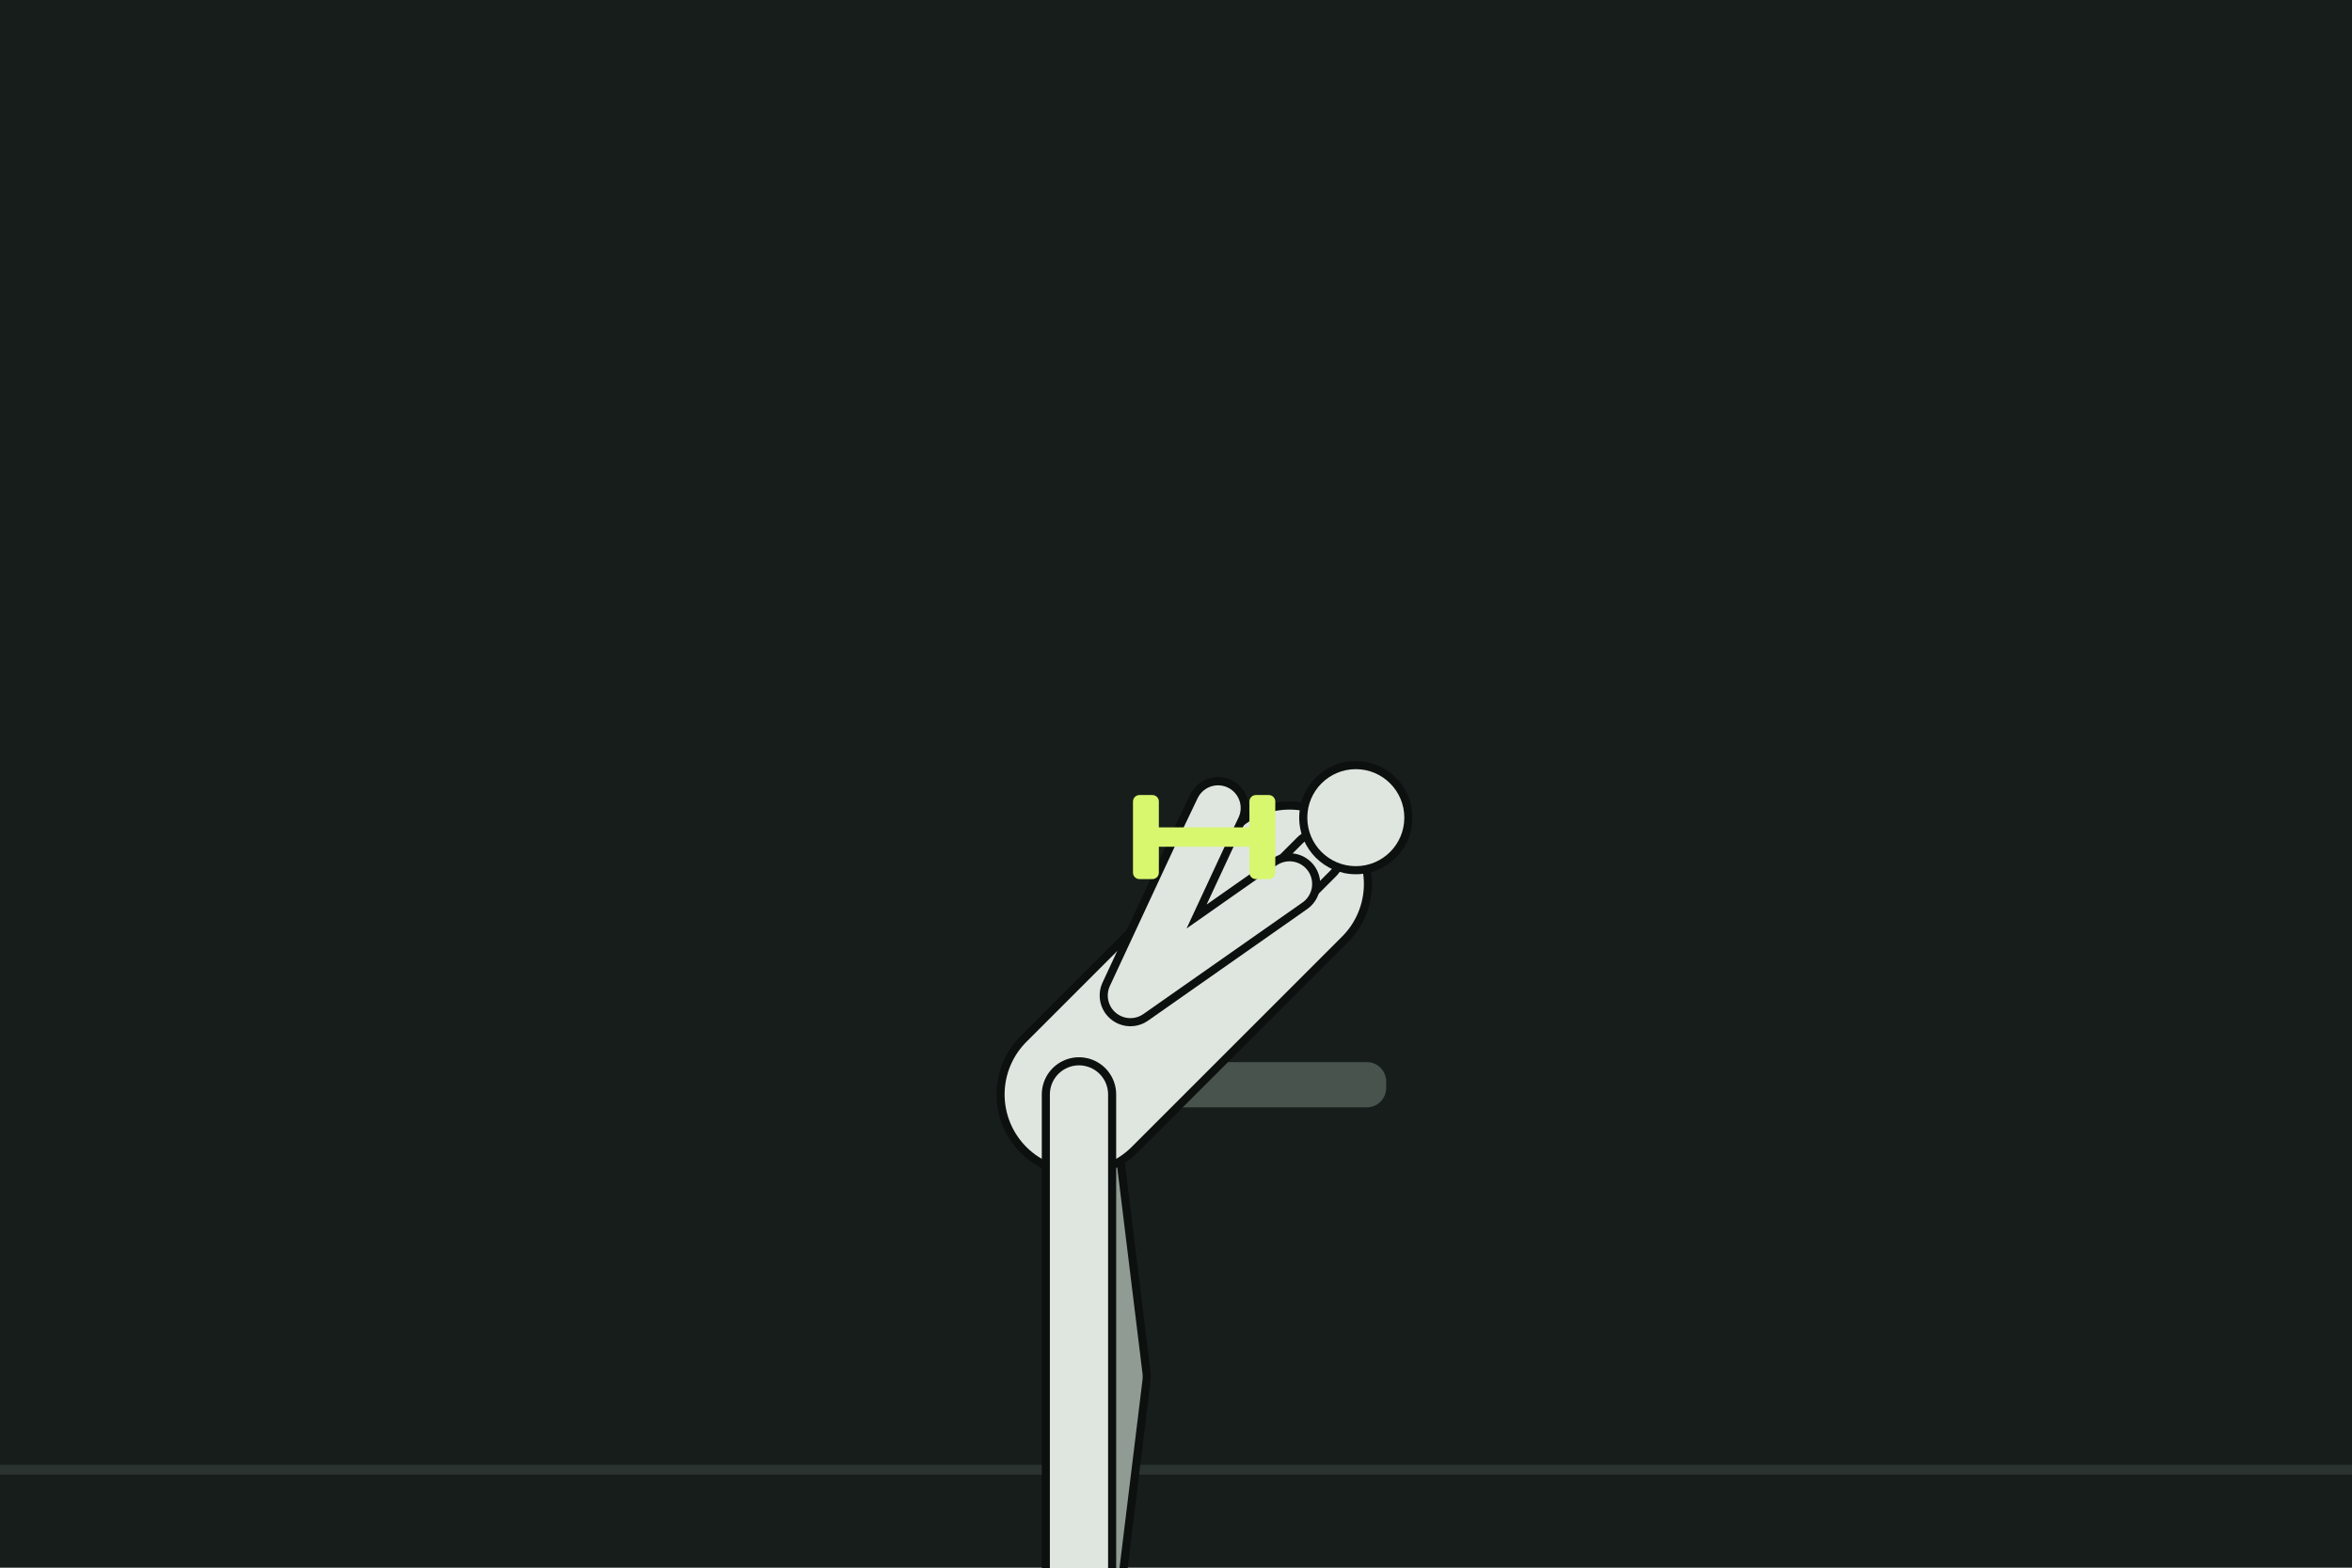
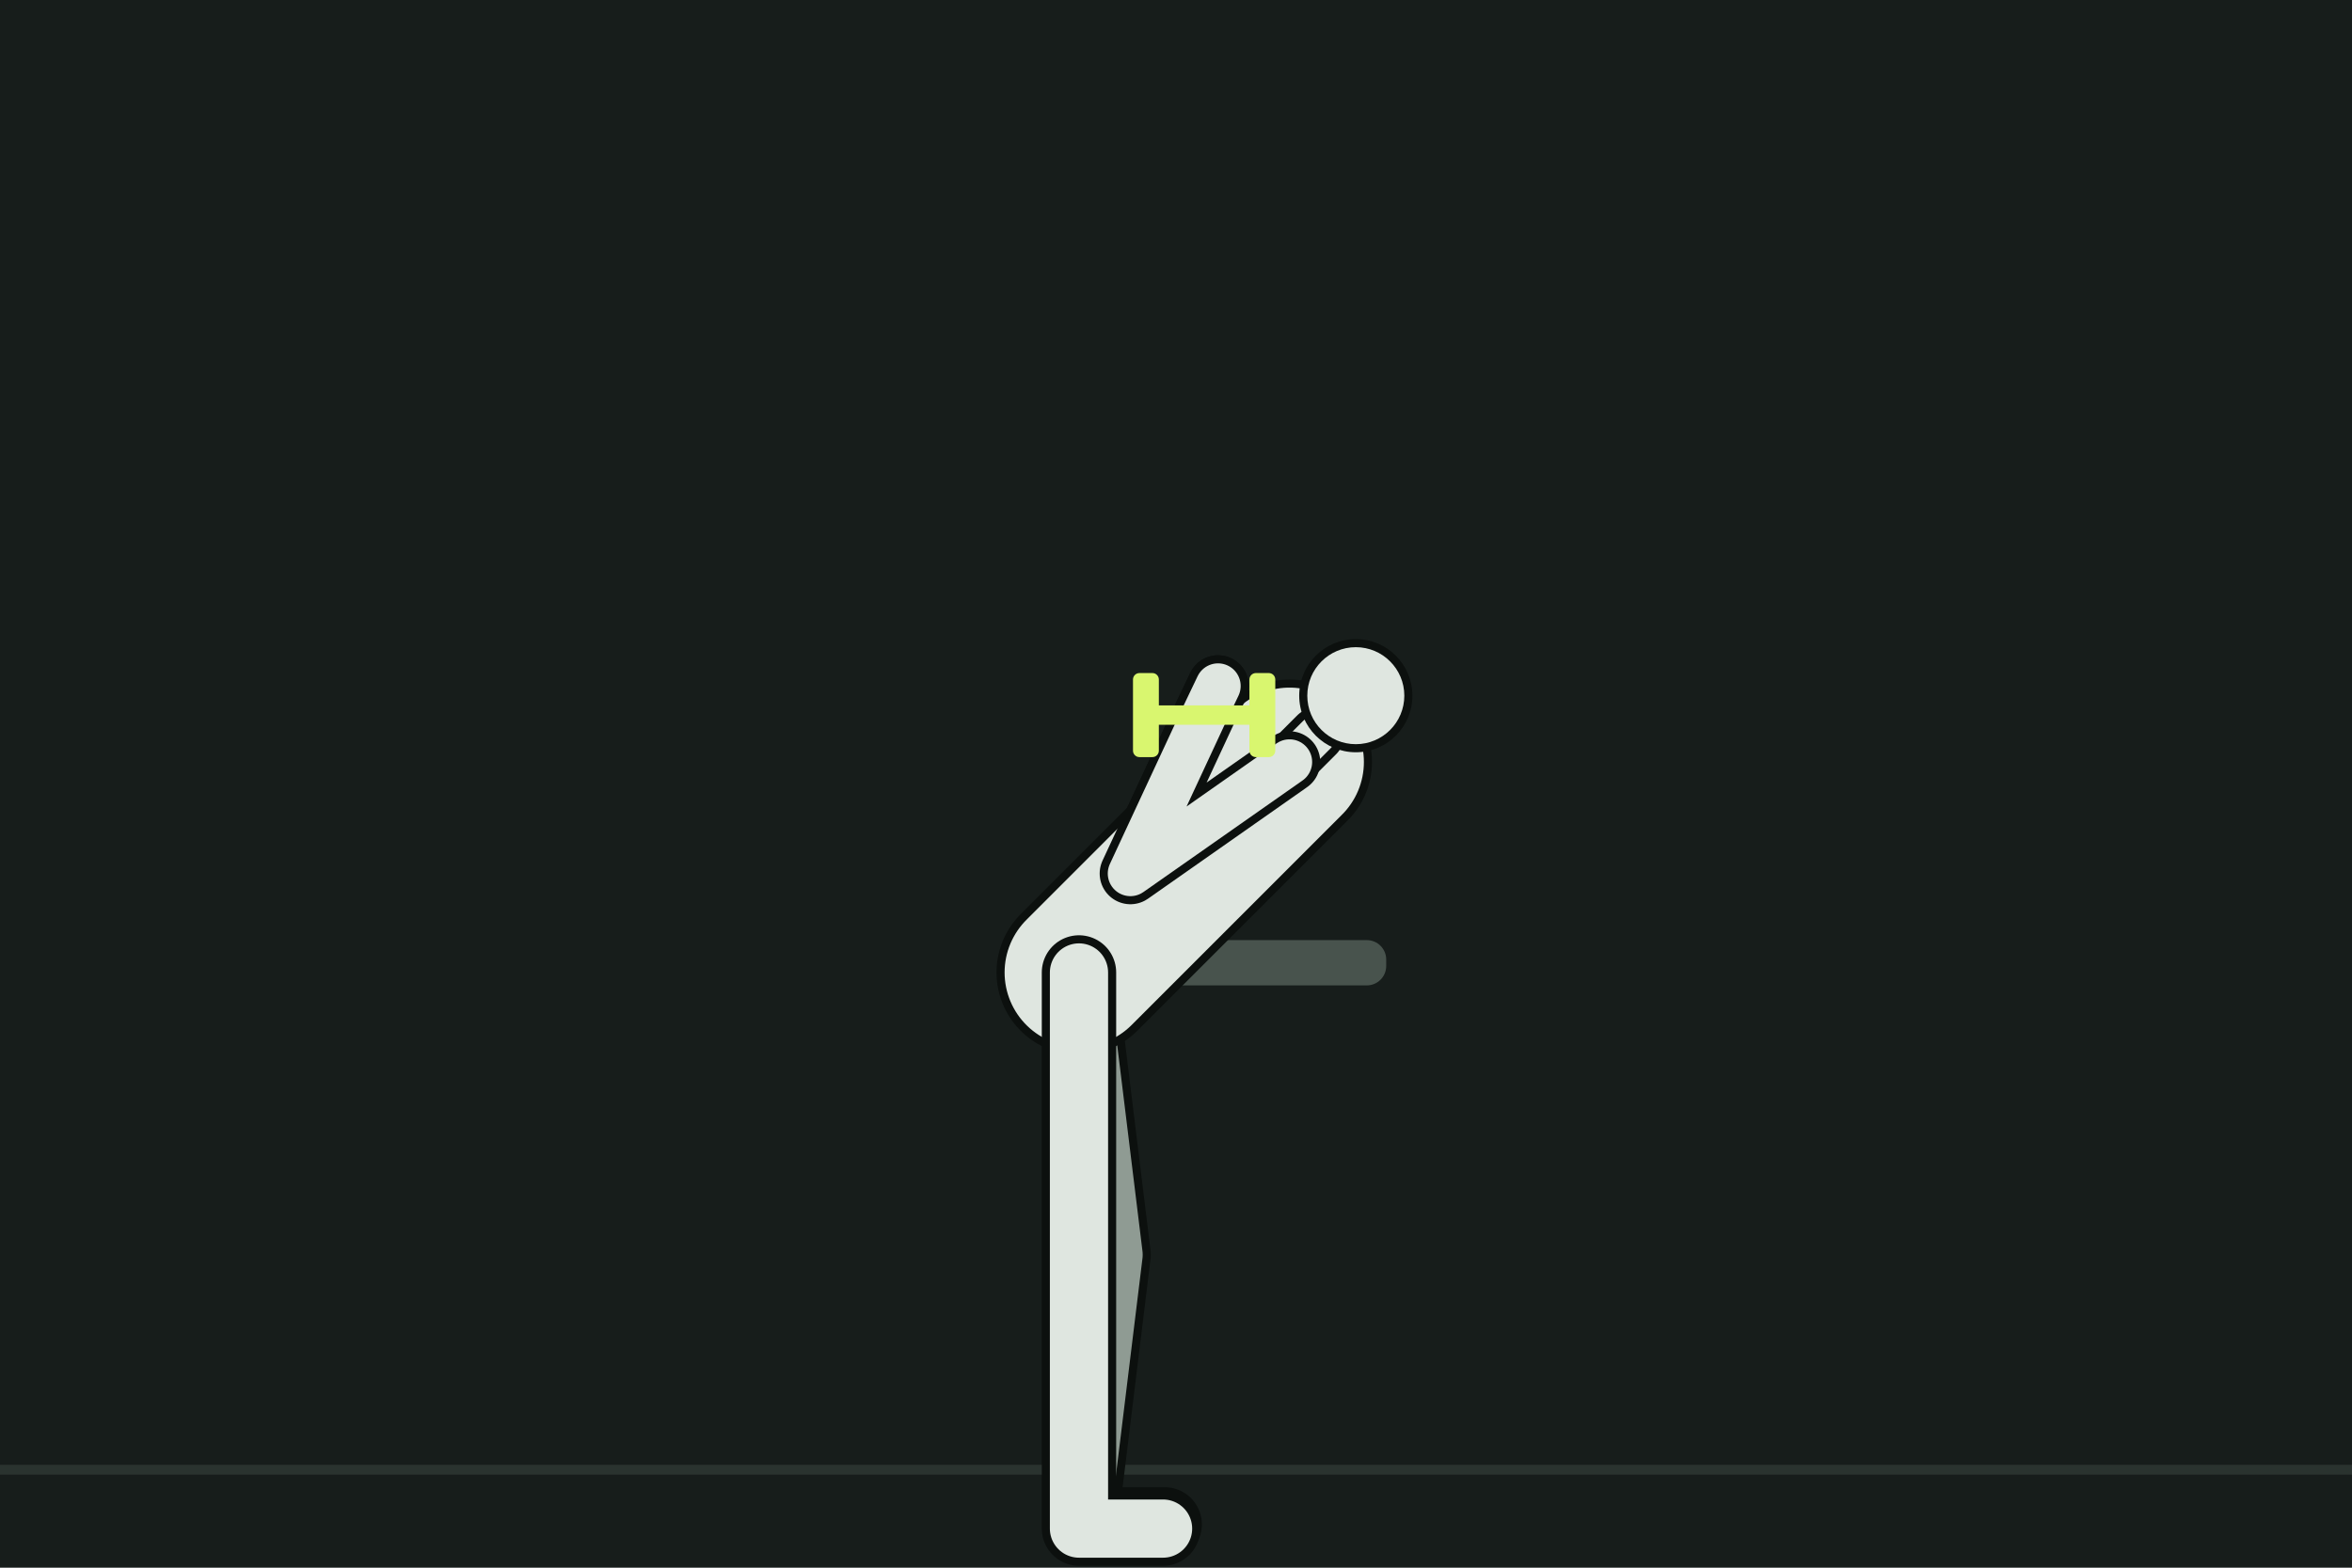
<svg xmlns="http://www.w3.org/2000/svg" viewBox="0 0 480 320" width="480" height="320" role="img" aria-label="chest-supported-dumbbell-row (main)">
  <rect width="480" height="320" fill="#171d1b" />
  <line x1="0" y1="300" x2="480" y2="300" stroke="#2a332f" stroke-width="2" />
-   <g transform="translate(81.6 104.6) scale(0.66)">
+   <g transform="translate(81.6 79.7) scale(0.66)">
    <rect x="225" y="170" width="80" height="14" rx="6" fill="#48534d" />
    <polyline points="275.1,114.9 225.9,149.4 248.7,100.4 253,91.4" fill="none" stroke="#0c100e" stroke-width="19" stroke-linecap="round" stroke-linejoin="round" />
    <polyline points="275.1,114.9 225.9,149.4 248.7,100.4 253,91.4" fill="none" stroke="#8f9b93" stroke-width="14" stroke-linecap="round" stroke-linejoin="round" />
    <polyline points="210,180 220.7,267.3 210.5,350.7 236.5,350.7" fill="none" stroke="#0c100e" stroke-width="23" stroke-linecap="round" stroke-linejoin="round" />
    <polyline points="210,180 220.7,267.3 210.5,350.7 236.5,350.7" fill="none" stroke="#8f9b93" stroke-width="18" stroke-linecap="round" stroke-linejoin="round" />
    <polyline points="210,180 275.1,114.9" fill="none" stroke="#0c100e" stroke-width="51" stroke-linecap="round" stroke-linejoin="round" />
    <polyline points="210,180 275.1,114.9" fill="none" stroke="#dfe6e0" stroke-width="46" stroke-linecap="round" stroke-linejoin="round" />
    <polyline points="275.1,114.9 283.5,106.5" fill="none" stroke="#0c100e" stroke-width="17" stroke-linecap="round" stroke-linejoin="round" />
    <polyline points="275.1,114.9 283.5,106.5" fill="none" stroke="#dfe6e0" stroke-width="12" stroke-linecap="round" stroke-linejoin="round" />
    <circle cx="295.6" cy="94.4" r="17.5" fill="#0c100e" />
    <circle cx="295.6" cy="94.4" r="15" fill="#dfe6e0" />
    <polyline points="210,180 210,268 210,352 236,352" fill="none" stroke="#0c100e" stroke-width="23" stroke-linecap="round" stroke-linejoin="round" />
    <polyline points="210,180 210,268 210,352 236,352" fill="none" stroke="#dfe6e0" stroke-width="18" stroke-linecap="round" stroke-linejoin="round" />
    <polyline points="275.1,114.9 225.9,149.4 248.7,100.4 253,91.4" fill="none" stroke="#0c100e" stroke-width="19" stroke-linecap="round" stroke-linejoin="round" />
    <polyline points="275.1,114.9 225.9,149.4 248.7,100.4 253,91.4" fill="none" stroke="#dfe6e0" stroke-width="14" stroke-linecap="round" stroke-linejoin="round" />
    <line x1="234.7" y1="100.4" x2="262.7" y2="100.4" stroke="#d9f66f" stroke-width="6" stroke-linecap="round" />
    <rect x="226.7" y="87.4" width="8" height="26" rx="2" fill="#d9f66f" />
    <rect x="262.7" y="87.4" width="8" height="26" rx="2" fill="#d9f66f" />
  </g>
</svg>
